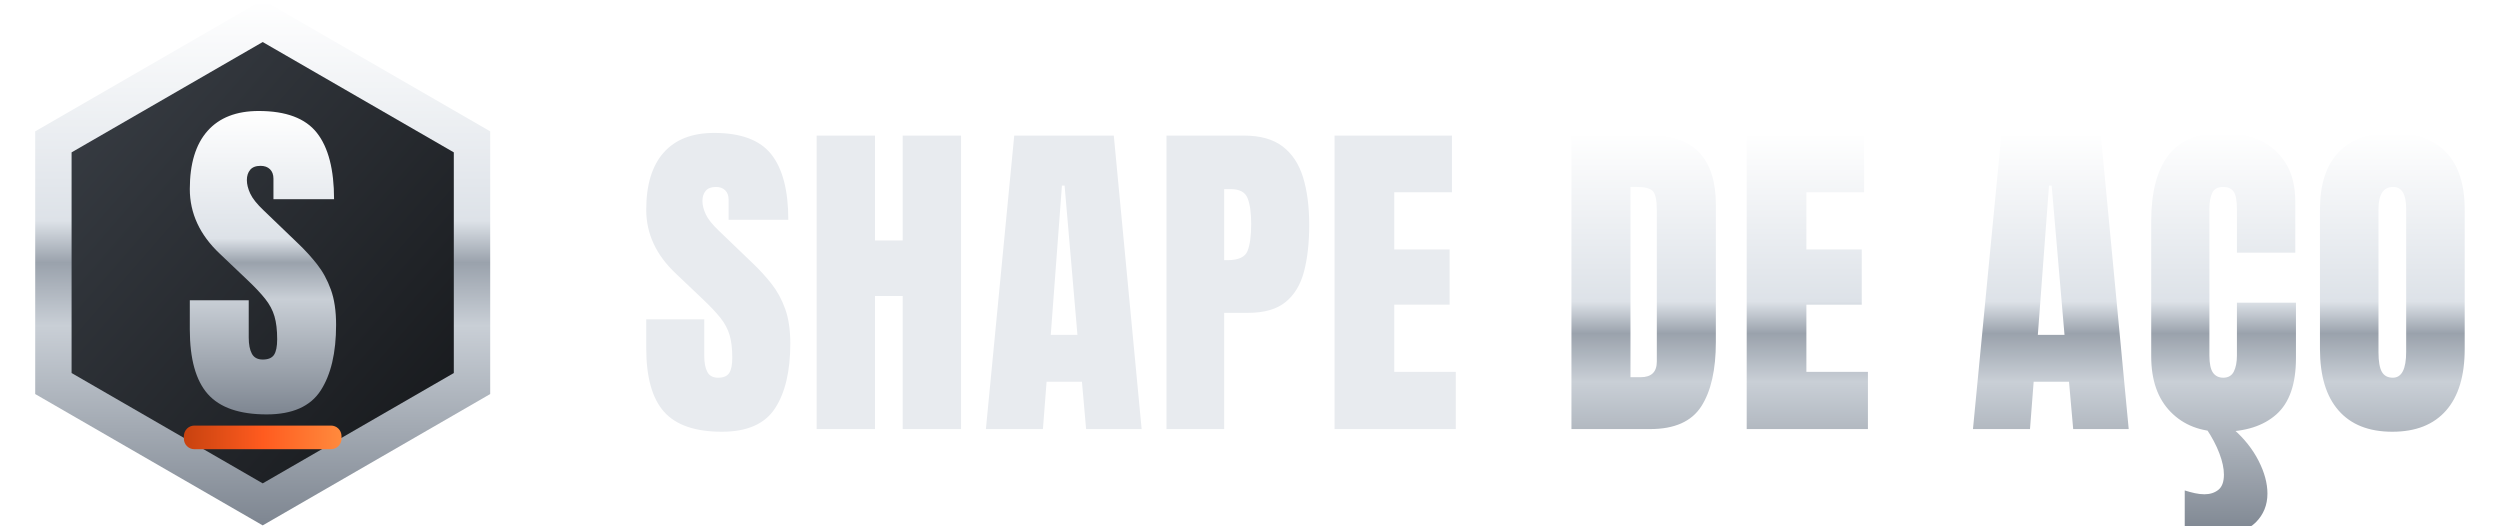
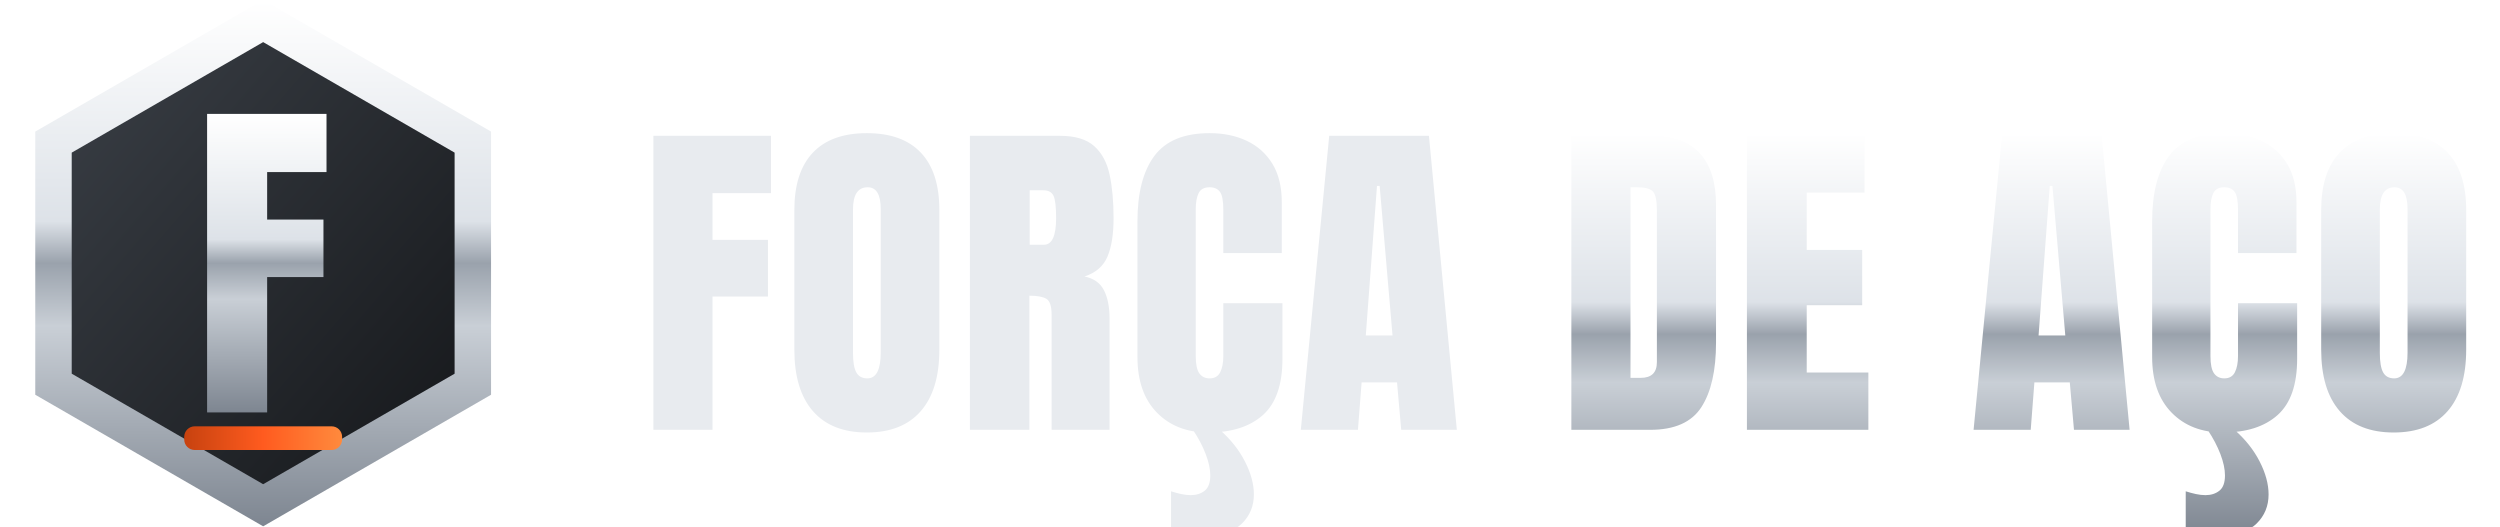
- <svg xmlns="http://www.w3.org/2000/svg" viewBox="0 0 571 120" width="571" height="120">
+ <svg xmlns="http://www.w3.org/2000/svg" viewBox="0 0 570 120" width="570" height="120">
  <defs>
    <linearGradient id="steel" x1="0" y1="0" x2="0" y2="1">
      <stop offset="0" stop-color="#FFFFFF" />
      <stop offset=".42" stop-color="#DDE2E8" />
      <stop offset=".5" stop-color="#9AA2AC" />
      <stop offset=".62" stop-color="#C9CFD6" />
      <stop offset="1" stop-color="#7E8691" />
    </linearGradient>
    <linearGradient id="steelDark" x1="0" y1="0" x2="1" y2="1">
      <stop offset="0" stop-color="#3A3F46" />
      <stop offset="1" stop-color="#15171A" />
    </linearGradient>
    <linearGradient id="ember" x1="0" y1="0" x2="1" y2="0">
      <stop offset="0" stop-color="#C7420F" />
      <stop offset=".5" stop-color="#FF5B1F" />
      <stop offset="1" stop-color="#FF8A3D" />
    </linearGradient>
  </defs>
  <g>
    <path d="M60.00,0.00 L111.96,30.00 L111.96,90.00 L60.00,120.00 L8.04,90.00 L8.04,30.00 Z" fill="url(#steel)" />
    <path d="M60.00,9.60 L103.65,34.80 L103.65,85.20 L60.00,110.40 L16.35,85.20 L16.35,34.80 Z" fill="url(#steelDark)" />
-     <path d="M60.909 94.65Q51.589 94.65 47.47 90.009Q43.352 85.369 43.352 75.237V68.585H56.81V77.093Q56.81 79.452 57.525 80.786Q58.24 82.12 60.019 82.12Q61.876 82.12 62.591 81.037Q63.306 79.955 63.306 77.48Q63.306 74.347 62.688 72.24Q62.069 70.132 60.541 68.218Q59.014 66.304 56.307 63.751L50.197 57.95Q43.352 51.492 43.352 43.178Q43.352 34.477 47.393 29.913Q51.434 25.35 59.091 25.35Q68.45 25.35 72.375 30.339Q76.3 35.327 76.3 45.498H62.456V40.819Q62.456 39.427 61.663 38.653Q60.87 37.88 59.517 37.88Q57.892 37.88 57.138 38.788Q56.384 39.697 56.384 41.128Q56.384 42.559 57.158 44.222Q57.931 45.885 60.213 48.05L68.063 55.591Q70.422 57.834 72.394 60.329Q74.367 62.823 75.565 66.129Q76.764 69.436 76.764 74.193Q76.764 83.783 73.226 89.217Q69.687 94.65 60.909 94.65Z" fill="url(#steel)" />
+     <path d="M47.219 94.031V25.969H74.444V39.233H60.909V50.061H73.748V63.171H60.909V94.031Z" fill="url(#steel)" />
    <rect x="42.00" y="97.20" width="36.00" height="5.40" rx="2.40" fill="url(#ember)" />
  </g>
  <g transform="translate(0,14)">
-     <path d="M164.891 84.609Q155.712 84.609 151.656 80.039Q147.6 75.469 147.6 65.49V58.939H160.854V67.318Q160.854 69.642 161.558 70.956Q162.263 72.27 164.015 72.27Q165.843 72.27 166.547 71.203Q167.252 70.137 167.252 67.699Q167.252 64.614 166.643 62.539Q166.033 60.463 164.529 58.578Q163.024 56.692 160.358 54.179L154.341 48.466Q147.6 42.105 147.6 33.917Q147.6 25.348 151.58 20.854Q155.56 16.359 163.101 16.359Q172.317 16.359 176.183 21.272Q180.049 26.186 180.049 36.202H166.414V31.594Q166.414 30.223 165.633 29.461Q164.853 28.699 163.52 28.699Q161.92 28.699 161.177 29.594Q160.435 30.489 160.435 31.898Q160.435 33.308 161.196 34.945Q161.958 36.583 164.205 38.716L171.937 46.143Q174.26 48.352 176.202 50.808Q178.145 53.265 179.325 56.521Q180.506 59.777 180.506 64.462Q180.506 73.907 177.021 79.258Q173.536 84.609 164.891 84.609Z M186.522 84.0V16.969H199.852V40.925H206.174V16.969H219.504V84.0H206.174V53.607H199.852V84.0Z M225.178 84.0 231.652 16.969H254.39L260.75 84.0H248.067L247.115 73.184H239.041L238.203 84.0ZM239.993 62.481H246.087L243.154 28.395H242.545Z M266.423 84.0V16.969H284.133Q289.694 16.969 292.95 19.444Q296.206 21.92 297.616 26.49Q299.025 31.061 299.025 37.383Q299.025 43.477 297.844 47.99Q296.663 52.503 293.636 54.979Q290.608 57.454 285.047 57.454H279.601V84.0ZM279.601 45.419H280.363Q284.095 45.419 284.933 43.324Q285.771 41.229 285.771 37.154Q285.771 33.346 284.952 31.27Q284.133 29.194 281.086 29.194H279.601Z M304.812 84.0V16.969H331.625V29.918H318.447V42.981H331.092V55.588H318.447V70.937H332.501V84.0Z" fill="#E8EBEF" />
-     <path d="M358.919 84.0V16.969H377.352Q384.589 16.969 388.245 20.987Q391.901 25.005 391.901 32.736V64.119Q391.901 73.641 388.569 78.82Q385.236 84.0 376.895 84.0ZM372.401 72.155H374.724Q378.419 72.155 378.419 68.575V33.993Q378.419 30.642 377.524 29.67Q376.629 28.699 373.886 28.699H372.401Z M398.946 84.0V16.969H425.758V29.918H412.58V42.981H425.225V55.588H412.58V70.937H426.634V84.0Z  M450.625 84.0 457.1 16.969H479.837L486.197 84.0H473.515L472.563 73.184H464.488L463.65 84.0ZM465.441 62.481H471.534L468.602 28.395H467.992Z M507.486 84.609Q500.211 84.609 495.774 80.077Q491.337 75.545 491.337 67.395V36.469Q491.337 26.719 495.203 21.539Q499.069 16.359 507.791 16.359Q512.551 16.359 516.265 18.111Q519.978 19.863 522.111 23.348Q524.244 26.833 524.244 32.127V43.705H510.914V33.803Q510.914 30.794 510.152 29.747Q509.39 28.699 507.791 28.699Q505.924 28.699 505.277 30.051Q504.629 31.403 504.629 33.65V67.204Q504.629 69.984 505.448 71.127Q506.267 72.27 507.791 72.27Q509.504 72.27 510.209 70.86Q510.914 69.451 510.914 67.204V55.131H524.396V67.813Q524.396 76.649 519.94 80.629Q515.484 84.609 507.486 84.609ZM506.534 108.032Q502.611 108.032 498.993 106.509V98.016Q500.173 98.396 501.316 98.644Q502.459 98.892 503.487 98.892Q505.391 98.892 506.667 97.882Q507.943 96.873 507.943 94.397Q507.943 92.265 506.896 89.522Q505.848 86.78 503.982 84.0H510.114Q513.808 87.237 515.846 91.217Q517.883 95.197 517.883 98.739Q517.883 102.662 515.179 105.347Q512.475 108.032 506.534 108.032Z M546.408 84.609Q538.372 84.609 534.125 79.753Q529.879 74.897 529.879 65.719V33.879Q529.879 25.271 534.087 20.815Q538.296 16.359 546.408 16.359Q554.52 16.359 558.729 20.815Q562.937 25.271 562.937 33.879V65.719Q562.937 74.897 558.691 79.753Q554.444 84.609 546.408 84.609ZM546.522 72.27Q549.569 72.27 549.569 66.366V33.65Q549.569 28.699 546.599 28.699Q543.247 28.699 543.247 33.765V66.442Q543.247 69.565 544.009 70.917Q544.77 72.27 546.522 72.27Z" fill="url(#steel)" />
+     <path d="M148.971 84.0V16.969H175.783V30.032H162.453V40.696H175.098V53.607H162.453V84.0Z M197.643 84.609Q189.607 84.609 185.36 79.753Q181.114 74.897 181.114 65.719V33.879Q181.114 25.271 185.322 20.815Q189.531 16.359 197.643 16.359Q205.755 16.359 209.964 20.815Q214.172 25.271 214.172 33.879V65.719Q214.172 74.897 209.926 79.753Q205.679 84.609 197.643 84.609ZM197.757 72.27Q200.804 72.27 200.804 66.366V33.65Q200.804 28.699 197.833 28.699Q194.482 28.699 194.482 33.765V66.442Q194.482 69.565 195.244 70.917Q196.005 72.27 197.757 72.27Z M221.141 84.0V16.969H241.707Q246.849 16.969 249.476 19.311Q252.104 21.653 252.999 25.862Q253.894 30.07 253.894 35.745Q253.894 41.229 252.504 44.505Q251.114 47.78 247.267 49.037Q250.429 49.685 251.704 52.179Q252.98 54.674 252.98 58.635V84.0H239.765V57.759Q239.765 54.826 238.565 54.122Q237.365 53.417 234.699 53.417V84.0ZM234.775 41.801H238.013Q240.793 41.801 240.793 35.745Q240.793 31.822 240.183 30.604Q239.574 29.385 237.898 29.385H234.775Z M275.488 84.609Q268.213 84.609 263.776 80.077Q259.339 75.545 259.339 67.395V36.469Q259.339 26.719 263.205 21.539Q267.071 16.359 275.792 16.359Q280.553 16.359 284.266 18.111Q287.98 19.863 290.113 23.348Q292.245 26.833 292.245 32.127V43.705H278.915V33.803Q278.915 30.794 278.154 29.747Q277.392 28.699 275.792 28.699Q273.926 28.699 273.279 30.051Q272.631 31.403 272.631 33.65V67.204Q272.631 69.984 273.45 71.127Q274.269 72.27 275.792 72.27Q277.506 72.27 278.211 70.86Q278.915 69.451 278.915 67.204V55.131H292.398V67.813Q292.398 76.649 287.942 80.629Q283.486 84.609 275.488 84.609ZM274.535 108.032Q270.613 108.032 266.994 106.509V98.016Q268.175 98.396 269.318 98.644Q270.46 98.892 271.489 98.892Q273.393 98.892 274.669 97.882Q275.945 96.873 275.945 94.397Q275.945 92.265 274.897 89.522Q273.85 86.78 271.984 84.0H278.116Q281.81 87.237 283.847 91.217Q285.885 95.197 285.885 98.739Q285.885 102.662 283.181 105.347Q280.477 108.032 274.535 108.032Z M296.586 84.0 303.06 16.969H325.798L332.158 84.0H319.475L318.523 73.184H310.449L309.611 84.0ZM311.401 62.481H317.495L314.562 28.395H313.953Z" fill="#E8EBEF" />
+     <path d="M358.271 84.0V16.969H376.705Q383.941 16.969 387.597 20.987Q391.254 25.005 391.254 32.736V64.119Q391.254 73.641 387.921 78.82Q384.589 84.0 376.248 84.0ZM371.754 72.155H374.077Q377.771 72.155 377.771 68.575V33.993Q377.771 30.642 376.876 29.67Q375.981 28.699 373.239 28.699H371.754Z M398.298 84.0V16.969H425.111V29.918H411.933V42.981H424.577V55.588H411.933V70.937H425.987V84.0Z  M449.978 84.0 456.452 16.969H479.19L485.55 84.0H472.867L471.915 73.184H463.841L463.003 84.0ZM464.793 62.481H470.887L467.954 28.395H467.345Z M506.838 84.609Q499.564 84.609 495.127 80.077Q490.69 75.545 490.69 67.395V36.469Q490.69 26.719 494.556 21.539Q498.421 16.359 507.143 16.359Q511.904 16.359 515.617 18.111Q519.331 19.863 521.463 23.348Q523.596 26.833 523.596 32.127V43.705H510.266V33.803Q510.266 30.794 509.504 29.747Q508.743 28.699 507.143 28.699Q505.277 28.699 504.629 30.051Q503.982 31.403 503.982 33.65V67.204Q503.982 69.984 504.801 71.127Q505.62 72.27 507.143 72.27Q508.857 72.27 509.562 70.86Q510.266 69.451 510.266 67.204V55.131H523.749V67.813Q523.749 76.649 519.293 80.629Q514.836 84.609 506.838 84.609ZM505.886 108.032Q501.963 108.032 498.345 106.509V98.016Q499.526 98.396 500.668 98.644Q501.811 98.892 502.839 98.892Q504.744 98.892 506.02 97.882Q507.295 96.873 507.295 94.397Q507.295 92.265 506.248 89.522Q505.201 86.78 503.334 84.0H509.466Q513.161 87.237 515.198 91.217Q517.236 95.197 517.236 98.739Q517.236 102.662 514.532 105.347Q511.828 108.032 505.886 108.032Z M545.761 84.609Q537.725 84.609 533.478 79.753Q529.231 74.897 529.231 65.719V33.879Q529.231 25.271 533.44 20.815Q537.648 16.359 545.761 16.359Q553.873 16.359 558.082 20.815Q562.29 25.271 562.29 33.879V65.719Q562.29 74.897 558.043 79.753Q553.797 84.609 545.761 84.609ZM545.875 72.27Q548.922 72.27 548.922 66.366V33.65Q548.922 28.699 545.951 28.699Q542.6 28.699 542.6 33.765V66.442Q542.6 69.565 543.361 70.917Q544.123 72.27 545.875 72.27Z" fill="url(#steel)" />
  </g>
</svg>
